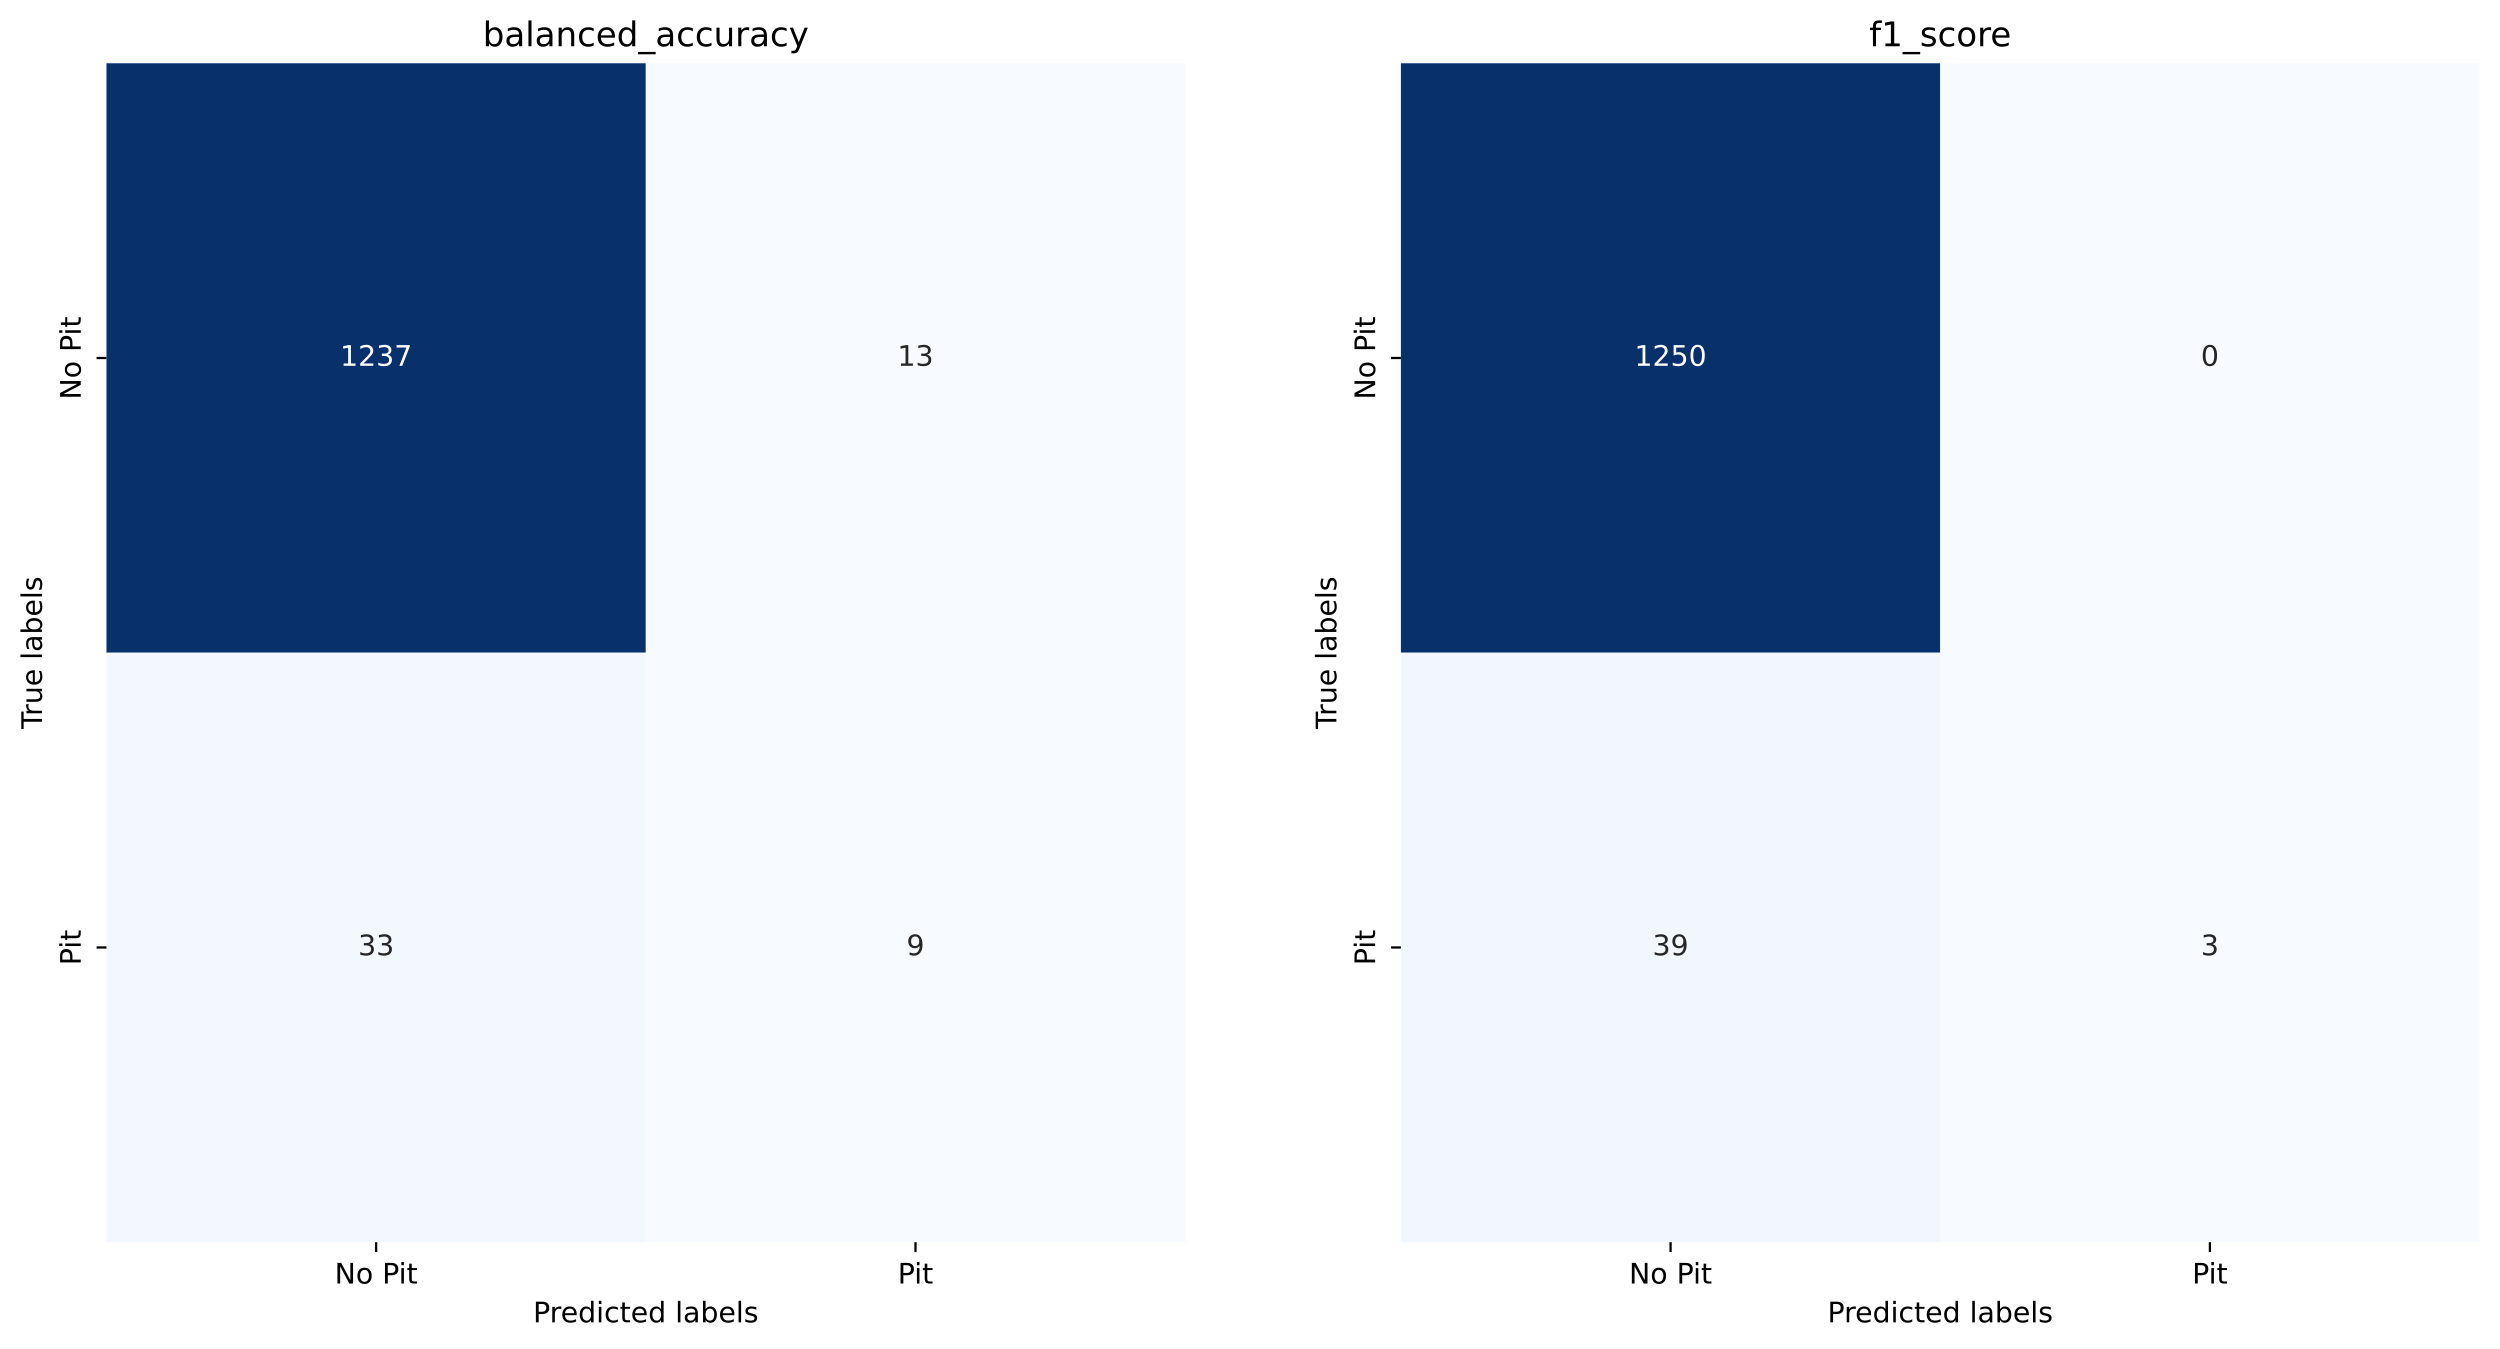
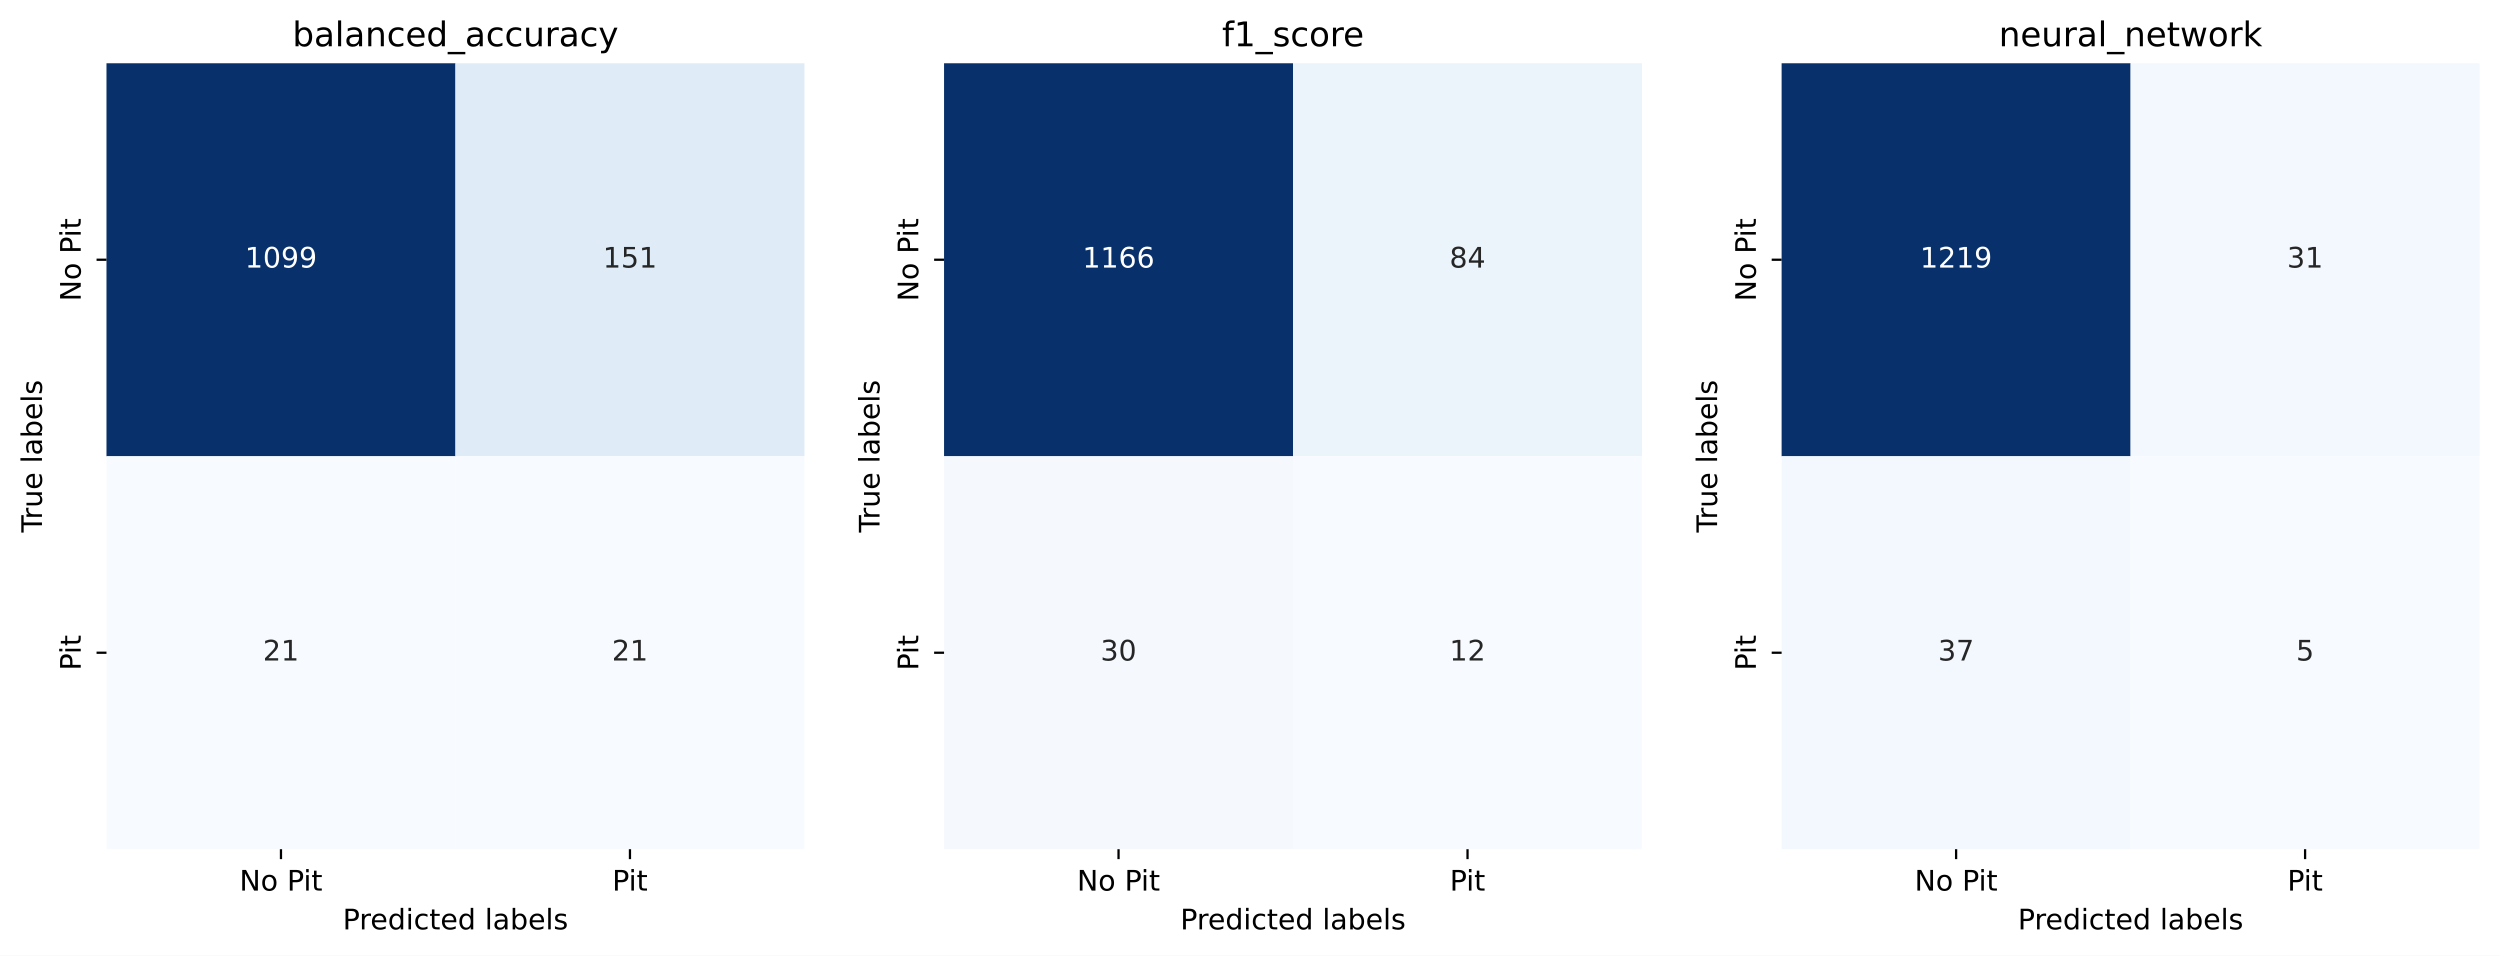
- <svg xmlns="http://www.w3.org/2000/svg" xmlns:xlink="http://www.w3.org/1999/xlink" width="881.756pt" height="475.674pt" viewBox="0 0 881.756 475.674" version="1.1">
+ <svg xmlns="http://www.w3.org/2000/svg" xmlns:xlink="http://www.w3.org/1999/xlink" width="881.756pt" height="337.074pt" viewBox="0 0 881.756 337.074" version="1.1">
  <defs>
    <style type="text/css">*{stroke-linejoin: round; stroke-linecap: butt}</style>
  </defs>
  <g id="figure_1">
    <g id="patch_1">
-       <path d="M 0 475.674  L 881.756 475.674  L 881.756 0  L 0 0  z " style="fill: #ffffff" />
+       <path d="M 0 337.074  L 881.756 337.074  L 881.756 0  L 0 0  z " style="fill: #ffffff" />
    </g>
    <g id="axes_1">
      <g id="patch_2">
-         <path d="M 37.556 438.118  L 418.011 438.118  L 418.011 22.318  L 37.556 22.318  z " style="fill: #ffffff" />
+         <path d="M 37.556 299.518  L 283.733 299.518  L 283.733 22.318  L 37.556 22.318  z " style="fill: #ffffff" />
      </g>
      <g id="QuadMesh_1">
-         <path d="M 37.556 22.318  L 227.784 22.318  L 227.784 230.218  L 37.556 230.218  L 37.556 22.318  " clip-path="url(#pa8cd48b2f2)" style="fill: #08306b" />
-         <path d="M 227.784 22.318  L 418.011 22.318  L 418.011 230.218  L 227.784 230.218  L 227.784 22.318  " clip-path="url(#pa8cd48b2f2)" style="fill: #f7fbff" />
-         <path d="M 37.556 230.218  L 227.784 230.218  L 227.784 438.118  L 37.556 438.118  L 37.556 230.218  " clip-path="url(#pa8cd48b2f2)" style="fill: #f3f8fe" />
-         <path d="M 227.784 230.218  L 418.011 230.218  L 418.011 438.118  L 227.784 438.118  L 227.784 230.218  " clip-path="url(#pa8cd48b2f2)" style="fill: #f7fbff" />
+         <path d="M 37.556 22.318  L 160.644 22.318  L 160.644 160.918  L 37.556 160.918  L 37.556 22.318  " clip-path="url(#pfea2809bea)" style="fill: #08306b" />
+         <path d="M 160.644 22.318  L 283.733 22.318  L 283.733 160.918  L 160.644 160.918  L 160.644 22.318  " clip-path="url(#pfea2809bea)" style="fill: #dfecf7" />
+         <path d="M 37.556 160.918  L 160.644 160.918  L 160.644 299.518  L 37.556 299.518  L 37.556 160.918  " clip-path="url(#pfea2809bea)" style="fill: #f7fbff" />
+         <path d="M 160.644 160.918  L 283.733 160.918  L 283.733 299.518  L 160.644 299.518  L 160.644 160.918  " clip-path="url(#pfea2809bea)" style="fill: #f7fbff" />
      </g>
      <g id="matplotlib.axis_1">
        <g id="xtick_1">
          <g id="line2d_1">
            <defs>
-               <path id="me706b88293" d="M 0 0  L 0 3.5  " style="stroke: #000000; stroke-width: 0.8" />
+               <path id="m3788f4a6a2" d="M 0 0  L 0 3.5  " style="stroke: #000000; stroke-width: 0.8" />
            </defs>
            <g>
-               <use xlink:href="#me706b88293" x="132.67" y="438.118" style="stroke: #000000; stroke-width: 0.8" />
+               <use xlink:href="#m3788f4a6a2" x="99.1" y="299.518" style="stroke: #000000; stroke-width: 0.8" />
            </g>
          </g>
          <g id="text_1">
-             <g transform="translate(118.0293 452.7166) scale(0.1 -0.1)">
+             <g transform="translate(84.45974 314.1166) scale(0.1 -0.1)">
              <defs>
                <path id="DejaVuSans-4e" d="M 628 4666  L 1478 4666  L 3547 763  L 3547 4666  L 4159 4666  L 4159 0  L 3309 0  L 1241 3903  L 1241 0  L 628 0  L 628 4666  z " transform="scale(0.015625)" />
                <path id="DejaVuSans-6f" d="M 1959 3097  Q 1497 3097 1228 2736  Q 959 2375 959 1747  Q 959 1119 1226 758  Q 1494 397 1959 397  Q 2419 397 2687 759  Q 2956 1122 2956 1747  Q 2956 2369 2687 2733  Q 2419 3097 1959 3097  z M 1959 3584  Q 2709 3584 3137 3096  Q 3566 2609 3566 1747  Q 3566 888 3137 398  Q 2709 -91 1959 -91  Q 1206 -91 779 398  Q 353 888 353 1747  Q 353 2609 779 3096  Q 1206 3584 1959 3584  z " transform="scale(0.015625)" />
                <path id="DejaVuSans-20" transform="scale(0.015625)" />
                <path id="DejaVuSans-50" d="M 1259 4147  L 1259 2394  L 2053 2394  Q 2494 2394 2734 2622  Q 2975 2850 2975 3272  Q 2975 3691 2734 3919  Q 2494 4147 2053 4147  L 1259 4147  z M 628 4666  L 2053 4666  Q 2838 4666 3239 4311  Q 3641 3956 3641 3272  Q 3641 2581 3239 2228  Q 2838 1875 2053 1875  L 1259 1875  L 1259 0  L 628 0  L 628 4666  z " transform="scale(0.015625)" />
                <path id="DejaVuSans-69" d="M 603 3500  L 1178 3500  L 1178 0  L 603 0  L 603 3500  z M 603 4863  L 1178 4863  L 1178 4134  L 603 4134  L 603 4863  z " transform="scale(0.015625)" />
                <path id="DejaVuSans-74" d="M 1172 4494  L 1172 3500  L 2356 3500  L 2356 3053  L 1172 3053  L 1172 1153  Q 1172 725 1289 603  Q 1406 481 1766 481  L 2356 481  L 2356 0  L 1766 0  Q 1100 0 847 248  Q 594 497 594 1153  L 594 3053  L 172 3053  L 172 3500  L 594 3500  L 594 4494  L 1172 4494  z " transform="scale(0.015625)" />
              </defs>
              <use xlink:href="#DejaVuSans-4e" />
              <use xlink:href="#DejaVuSans-6f" x="74.805" />
              <use xlink:href="#DejaVuSans-20" x="135.986" />
              <use xlink:href="#DejaVuSans-50" x="167.773" />
              <use xlink:href="#DejaVuSans-69" x="225.826" />
              <use xlink:href="#DejaVuSans-74" x="253.609" />
            </g>
          </g>
        </g>
        <g id="xtick_2">
          <g id="line2d_2">
            <g>
-               <use xlink:href="#me706b88293" x="322.897" y="438.118" style="stroke: #000000; stroke-width: 0.8" />
+               <use xlink:href="#m3788f4a6a2" x="222.189" y="299.518" style="stroke: #000000; stroke-width: 0.8" />
            </g>
          </g>
          <g id="text_2">
-             <g transform="translate(316.6456 452.7166) scale(0.1 -0.1)">
+             <g transform="translate(215.937 314.1166) scale(0.1 -0.1)">
              <use xlink:href="#DejaVuSans-50" />
              <use xlink:href="#DejaVuSans-69" x="58.053" />
              <use xlink:href="#DejaVuSans-74" x="85.836" />
            </g>
          </g>
        </g>
        <g id="text_3">
-           <g transform="translate(188.0265 466.3947) scale(0.1 -0.1)">
+           <g transform="translate(120.8875 327.7947) scale(0.1 -0.1)">
            <defs>
              <path id="DejaVuSans-72" d="M 2631 2963  Q 2534 3019 2420 3045  Q 2306 3072 2169 3072  Q 1681 3072 1420 2755  Q 1159 2438 1159 1844  L 1159 0  L 581 0  L 581 3500  L 1159 3500  L 1159 2956  Q 1341 3275 1631 3429  Q 1922 3584 2338 3584  Q 2397 3584 2469 3576  Q 2541 3569 2628 3553  L 2631 2963  z " transform="scale(0.015625)" />
              <path id="DejaVuSans-65" d="M 3597 1894  L 3597 1613  L 953 1613  Q 991 1019 1311 708  Q 1631 397 2203 397  Q 2534 397 2845 478  Q 3156 559 3463 722  L 3463 178  Q 3153 47 2828 -22  Q 2503 -91 2169 -91  Q 1331 -91 842 396  Q 353 884 353 1716  Q 353 2575 817 3079  Q 1281 3584 2069 3584  Q 2775 3584 3186 3129  Q 3597 2675 3597 1894  z M 3022 2063  Q 3016 2534 2758 2815  Q 2500 3097 2075 3097  Q 1594 3097 1305 2825  Q 1016 2553 972 2059  L 3022 2063  z " transform="scale(0.015625)" />
              <path id="DejaVuSans-64" d="M 2906 2969  L 2906 4863  L 3481 4863  L 3481 0  L 2906 0  L 2906 525  Q 2725 213 2448 61  Q 2172 -91 1784 -91  Q 1150 -91 751 415  Q 353 922 353 1747  Q 353 2572 751 3078  Q 1150 3584 1784 3584  Q 2172 3584 2448 3432  Q 2725 3281 2906 2969  z M 947 1747  Q 947 1113 1208 752  Q 1469 391 1925 391  Q 2381 391 2643 752  Q 2906 1113 2906 1747  Q 2906 2381 2643 2742  Q 2381 3103 1925 3103  Q 1469 3103 1208 2742  Q 947 2381 947 1747  z " transform="scale(0.015625)" />
              <path id="DejaVuSans-63" d="M 3122 3366  L 3122 2828  Q 2878 2963 2633 3030  Q 2388 3097 2138 3097  Q 1578 3097 1268 2742  Q 959 2388 959 1747  Q 959 1106 1268 751  Q 1578 397 2138 397  Q 2388 397 2633 464  Q 2878 531 3122 666  L 3122 134  Q 2881 22 2623 -34  Q 2366 -91 2075 -91  Q 1284 -91 818 406  Q 353 903 353 1747  Q 353 2603 823 3093  Q 1294 3584 2113 3584  Q 2378 3584 2631 3529  Q 2884 3475 3122 3366  z " transform="scale(0.015625)" />
              <path id="DejaVuSans-6c" d="M 603 4863  L 1178 4863  L 1178 0  L 603 0  L 603 4863  z " transform="scale(0.015625)" />
              <path id="DejaVuSans-61" d="M 2194 1759  Q 1497 1759 1228 1600  Q 959 1441 959 1056  Q 959 750 1161 570  Q 1363 391 1709 391  Q 2188 391 2477 730  Q 2766 1069 2766 1631  L 2766 1759  L 2194 1759  z M 3341 1997  L 3341 0  L 2766 0  L 2766 531  Q 2569 213 2275 61  Q 1981 -91 1556 -91  Q 1019 -91 701 211  Q 384 513 384 1019  Q 384 1609 779 1909  Q 1175 2209 1959 2209  L 2766 2209  L 2766 2266  Q 2766 2663 2505 2880  Q 2244 3097 1772 3097  Q 1472 3097 1187 3025  Q 903 2953 641 2809  L 641 3341  Q 956 3463 1253 3523  Q 1550 3584 1831 3584  Q 2591 3584 2966 3190  Q 3341 2797 3341 1997  z " transform="scale(0.015625)" />
              <path id="DejaVuSans-62" d="M 3116 1747  Q 3116 2381 2855 2742  Q 2594 3103 2138 3103  Q 1681 3103 1420 2742  Q 1159 2381 1159 1747  Q 1159 1113 1420 752  Q 1681 391 2138 391  Q 2594 391 2855 752  Q 3116 1113 3116 1747  z M 1159 2969  Q 1341 3281 1617 3432  Q 1894 3584 2278 3584  Q 2916 3584 3314 3078  Q 3713 2572 3713 1747  Q 3713 922 3314 415  Q 2916 -91 2278 -91  Q 1894 -91 1617 61  Q 1341 213 1159 525  L 1159 0  L 581 0  L 581 4863  L 1159 4863  L 1159 2969  z " transform="scale(0.015625)" />
              <path id="DejaVuSans-73" d="M 2834 3397  L 2834 2853  Q 2591 2978 2328 3040  Q 2066 3103 1784 3103  Q 1356 3103 1142 2972  Q 928 2841 928 2578  Q 928 2378 1081 2264  Q 1234 2150 1697 2047  L 1894 2003  Q 2506 1872 2764 1633  Q 3022 1394 3022 966  Q 3022 478 2636 193  Q 2250 -91 1575 -91  Q 1294 -91 989 -36  Q 684 19 347 128  L 347 722  Q 666 556 975 473  Q 1284 391 1588 391  Q 1994 391 2212 530  Q 2431 669 2431 922  Q 2431 1156 2273 1281  Q 2116 1406 1581 1522  L 1381 1569  Q 847 1681 609 1914  Q 372 2147 372 2553  Q 372 3047 722 3315  Q 1072 3584 1716 3584  Q 2034 3584 2315 3537  Q 2597 3491 2834 3397  z " transform="scale(0.015625)" />
            </defs>
            <use xlink:href="#DejaVuSans-50" />
            <use xlink:href="#DejaVuSans-72" x="58.553" />
            <use xlink:href="#DejaVuSans-65" x="97.416" />
            <use xlink:href="#DejaVuSans-64" x="158.939" />
            <use xlink:href="#DejaVuSans-69" x="222.416" />
            <use xlink:href="#DejaVuSans-63" x="250.199" />
            <use xlink:href="#DejaVuSans-74" x="305.18" />
            <use xlink:href="#DejaVuSans-65" x="344.389" />
            <use xlink:href="#DejaVuSans-64" x="405.912" />
            <use xlink:href="#DejaVuSans-20" x="469.389" />
            <use xlink:href="#DejaVuSans-6c" x="501.176" />
            <use xlink:href="#DejaVuSans-61" x="528.959" />
            <use xlink:href="#DejaVuSans-62" x="590.238" />
            <use xlink:href="#DejaVuSans-65" x="653.715" />
            <use xlink:href="#DejaVuSans-6c" x="715.238" />
            <use xlink:href="#DejaVuSans-73" x="743.021" />
          </g>
        </g>
      </g>
      <g id="matplotlib.axis_2">
        <g id="ytick_1">
          <g id="line2d_3">
            <defs>
-               <path id="mb0d863c0fb" d="M 0 0  L -3.5 0  " style="stroke: #000000; stroke-width: 0.8" />
+               <path id="m5870edde5a" d="M 0 0  L -3.5 0  " style="stroke: #000000; stroke-width: 0.8" />
            </defs>
            <g>
-               <use xlink:href="#mb0d863c0fb" x="37.556" y="126.268" style="stroke: #000000; stroke-width: 0.8" />
+               <use xlink:href="#m5870edde5a" x="37.556" y="91.618" style="stroke: #000000; stroke-width: 0.8" />
            </g>
          </g>
          <g id="text_4">
-             <g transform="translate(28.47656 140.9087) rotate(-90) scale(0.1 -0.1)">
+             <g transform="translate(28.47656 106.2588) rotate(-90) scale(0.1 -0.1)">
              <use xlink:href="#DejaVuSans-4e" />
              <use xlink:href="#DejaVuSans-6f" x="74.805" />
              <use xlink:href="#DejaVuSans-20" x="135.986" />
              <use xlink:href="#DejaVuSans-50" x="167.773" />
              <use xlink:href="#DejaVuSans-69" x="225.826" />
              <use xlink:href="#DejaVuSans-74" x="253.609" />
            </g>
          </g>
        </g>
        <g id="ytick_2">
          <g id="line2d_4">
            <g>
-               <use xlink:href="#mb0d863c0fb" x="37.556" y="334.168" style="stroke: #000000; stroke-width: 0.8" />
+               <use xlink:href="#m5870edde5a" x="37.556" y="230.218" style="stroke: #000000; stroke-width: 0.8" />
            </g>
          </g>
          <g id="text_5">
-             <g transform="translate(28.47656 340.4197) rotate(-90) scale(0.1 -0.1)">
+             <g transform="translate(28.47656 236.4697) rotate(-90) scale(0.1 -0.1)">
              <use xlink:href="#DejaVuSans-50" />
              <use xlink:href="#DejaVuSans-69" x="58.053" />
              <use xlink:href="#DejaVuSans-74" x="85.836" />
            </g>
          </g>
        </g>
        <g id="text_6">
-           <g transform="translate(14.79844 257.122) rotate(-90) scale(0.1 -0.1)">
+           <g transform="translate(14.79844 187.822) rotate(-90) scale(0.1 -0.1)">
            <defs>
              <path id="DejaVuSans-54" d="M -19 4666  L 3928 4666  L 3928 4134  L 2272 4134  L 2272 0  L 1638 0  L 1638 4134  L -19 4134  L -19 4666  z " transform="scale(0.015625)" />
              <path id="DejaVuSans-75" d="M 544 1381  L 544 3500  L 1119 3500  L 1119 1403  Q 1119 906 1312 657  Q 1506 409 1894 409  Q 2359 409 2629 706  Q 2900 1003 2900 1516  L 2900 3500  L 3475 3500  L 3475 0  L 2900 0  L 2900 538  Q 2691 219 2414 64  Q 2138 -91 1772 -91  Q 1169 -91 856 284  Q 544 659 544 1381  z M 1991 3584  L 1991 3584  z " transform="scale(0.015625)" />
            </defs>
            <use xlink:href="#DejaVuSans-54" />
            <use xlink:href="#DejaVuSans-72" x="46.334" />
            <use xlink:href="#DejaVuSans-75" x="87.447" />
            <use xlink:href="#DejaVuSans-65" x="150.826" />
            <use xlink:href="#DejaVuSans-20" x="212.35" />
            <use xlink:href="#DejaVuSans-6c" x="244.137" />
            <use xlink:href="#DejaVuSans-61" x="271.92" />
            <use xlink:href="#DejaVuSans-62" x="333.199" />
            <use xlink:href="#DejaVuSans-65" x="396.676" />
            <use xlink:href="#DejaVuSans-6c" x="458.199" />
            <use xlink:href="#DejaVuSans-73" x="485.982" />
          </g>
        </g>
      </g>
      <g id="text_7">
-         <g style="fill: #ffffff" transform="translate(119.9449 129.0275) scale(0.1 -0.1)">
+         <g style="fill: #ffffff" transform="translate(86.37537 94.3775) scale(0.1 -0.1)">
          <defs>
            <path id="DejaVuSans-31" d="M 794 531  L 1825 531  L 1825 4091  L 703 3866  L 703 4441  L 1819 4666  L 2450 4666  L 2450 531  L 3481 531  L 3481 0  L 794 0  L 794 531  z " transform="scale(0.015625)" />
+             <path id="DejaVuSans-30" d="M 2034 4250  Q 1547 4250 1301 3770  Q 1056 3291 1056 2328  Q 1056 1369 1301 889  Q 1547 409 2034 409  Q 2525 409 2770 889  Q 3016 1369 3016 2328  Q 3016 3291 2770 3770  Q 2525 4250 2034 4250  z M 2034 4750  Q 2819 4750 3233 4129  Q 3647 3509 3647 2328  Q 3647 1150 3233 529  Q 2819 -91 2034 -91  Q 1250 -91 836 529  Q 422 1150 422 2328  Q 422 3509 836 4129  Q 1250 4750 2034 4750  z " transform="scale(0.015625)" />
+             <path id="DejaVuSans-39" d="M 703 97  L 703 672  Q 941 559 1184 500  Q 1428 441 1663 441  Q 2288 441 2617 861  Q 2947 1281 2994 2138  Q 2813 1869 2534 1725  Q 2256 1581 1919 1581  Q 1219 1581 811 2004  Q 403 2428 403 3163  Q 403 3881 828 4315  Q 1253 4750 1959 4750  Q 2769 4750 3195 4129  Q 3622 3509 3622 2328  Q 3622 1225 3098 567  Q 2575 -91 1691 -91  Q 1453 -91 1209 -44  Q 966 3 703 97  z M 1959 2075  Q 2384 2075 2632 2365  Q 2881 2656 2881 3163  Q 2881 3666 2632 3958  Q 2384 4250 1959 4250  Q 1534 4250 1286 3958  Q 1038 3666 1038 3163  Q 1038 2656 1286 2365  Q 1534 2075 1959 2075  z " transform="scale(0.015625)" />
+           </defs>
+           <use xlink:href="#DejaVuSans-31" />
+           <use xlink:href="#DejaVuSans-30" x="63.623" />
+           <use xlink:href="#DejaVuSans-39" x="127.246" />
+           <use xlink:href="#DejaVuSans-39" x="190.869" />
+         </g>
+       </g>
+       <g id="text_8">
+         <g style="fill: #262626" transform="translate(212.6449 94.3775) scale(0.1 -0.1)">
+           <defs>
+             <path id="DejaVuSans-35" d="M 691 4666  L 3169 4666  L 3169 4134  L 1269 4134  L 1269 2991  Q 1406 3038 1543 3061  Q 1681 3084 1819 3084  Q 2600 3084 3056 2656  Q 3513 2228 3513 1497  Q 3513 744 3044 326  Q 2575 -91 1722 -91  Q 1428 -91 1123 -41  Q 819 9 494 109  L 494 744  Q 775 591 1075 516  Q 1375 441 1709 441  Q 2250 441 2565 725  Q 2881 1009 2881 1497  Q 2881 1984 2565 2268  Q 2250 2553 1709 2553  Q 1456 2553 1204 2497  Q 953 2441 691 2322  L 691 4666  z " transform="scale(0.015625)" />
+           </defs>
+           <use xlink:href="#DejaVuSans-31" />
+           <use xlink:href="#DejaVuSans-35" x="63.623" />
+           <use xlink:href="#DejaVuSans-31" x="127.246" />
+         </g>
+       </g>
+       <g id="text_9">
+         <g style="fill: #262626" transform="translate(92.73787 232.9775) scale(0.1 -0.1)">
+           <defs>
            <path id="DejaVuSans-32" d="M 1228 531  L 3431 531  L 3431 0  L 469 0  L 469 531  Q 828 903 1448 1529  Q 2069 2156 2228 2338  Q 2531 2678 2651 2914  Q 2772 3150 2772 3378  Q 2772 3750 2511 3984  Q 2250 4219 1831 4219  Q 1534 4219 1204 4116  Q 875 4013 500 3803  L 500 4441  Q 881 4594 1212 4672  Q 1544 4750 1819 4750  Q 2544 4750 2975 4387  Q 3406 4025 3406 3419  Q 3406 3131 3298 2873  Q 3191 2616 2906 2266  Q 2828 2175 2409 1742  Q 1991 1309 1228 531  z " transform="scale(0.015625)" />
-             <path id="DejaVuSans-33" d="M 2597 2516  Q 3050 2419 3304 2112  Q 3559 1806 3559 1356  Q 3559 666 3084 287  Q 2609 -91 1734 -91  Q 1441 -91 1130 -33  Q 819 25 488 141  L 488 750  Q 750 597 1062 519  Q 1375 441 1716 441  Q 2309 441 2620 675  Q 2931 909 2931 1356  Q 2931 1769 2642 2001  Q 2353 2234 1838 2234  L 1294 2234  L 1294 2753  L 1863 2753  Q 2328 2753 2575 2939  Q 2822 3125 2822 3475  Q 2822 3834 2567 4026  Q 2313 4219 1838 4219  Q 1578 4219 1281 4162  Q 984 4106 628 3988  L 628 4550  Q 988 4650 1302 4700  Q 1616 4750 1894 4750  Q 2613 4750 3031 4423  Q 3450 4097 3450 3541  Q 3450 3153 3228 2886  Q 3006 2619 2597 2516  z " transform="scale(0.015625)" />
-             <path id="DejaVuSans-37" d="M 525 4666  L 3525 4666  L 3525 4397  L 1831 0  L 1172 0  L 2766 4134  L 525 4134  L 525 4666  z " transform="scale(0.015625)" />
-           </defs>
-           <use xlink:href="#DejaVuSans-31" />
-           <use xlink:href="#DejaVuSans-32" x="63.623" />
-           <use xlink:href="#DejaVuSans-33" x="127.246" />
-           <use xlink:href="#DejaVuSans-37" x="190.869" />
-         </g>
-       </g>
-       <g id="text_8">
-         <g style="fill: #262626" transform="translate(316.5347 129.0275) scale(0.1 -0.1)">
-           <use xlink:href="#DejaVuSans-31" />
-           <use xlink:href="#DejaVuSans-33" x="63.623" />
-         </g>
-       </g>
-       <g id="text_9">
-         <g style="fill: #262626" transform="translate(126.3074 336.9275) scale(0.1 -0.1)">
-           <use xlink:href="#DejaVuSans-33" />
-           <use xlink:href="#DejaVuSans-33" x="63.623" />
+           </defs>
+           <use xlink:href="#DejaVuSans-32" />
+           <use xlink:href="#DejaVuSans-31" x="63.623" />
        </g>
      </g>
      <g id="text_10">
-         <g style="fill: #262626" transform="translate(319.7159 336.9275) scale(0.1 -0.1)">
-           <defs>
-             <path id="DejaVuSans-39" d="M 703 97  L 703 672  Q 941 559 1184 500  Q 1428 441 1663 441  Q 2288 441 2617 861  Q 2947 1281 2994 2138  Q 2813 1869 2534 1725  Q 2256 1581 1919 1581  Q 1219 1581 811 2004  Q 403 2428 403 3163  Q 403 3881 828 4315  Q 1253 4750 1959 4750  Q 2769 4750 3195 4129  Q 3622 3509 3622 2328  Q 3622 1225 3098 567  Q 2575 -91 1691 -91  Q 1453 -91 1209 -44  Q 966 3 703 97  z M 1959 2075  Q 2384 2075 2632 2365  Q 2881 2656 2881 3163  Q 2881 3666 2632 3958  Q 2384 4250 1959 4250  Q 1534 4250 1286 3958  Q 1038 3666 1038 3163  Q 1038 2656 1286 2365  Q 1534 2075 1959 2075  z " transform="scale(0.015625)" />
-           </defs>
-           <use xlink:href="#DejaVuSans-39" />
+         <g style="fill: #262626" transform="translate(215.8261 232.9775) scale(0.1 -0.1)">
+           <use xlink:href="#DejaVuSans-32" />
+           <use xlink:href="#DejaVuSans-31" x="63.623" />
        </g>
      </g>
      <g id="text_11">
-         <g transform="translate(170.2801 16.31812) scale(0.12 -0.12)">
+         <g transform="translate(103.141 16.31812) scale(0.12 -0.12)">
          <defs>
            <path id="DejaVuSans-6e" d="M 3513 2113  L 3513 0  L 2938 0  L 2938 2094  Q 2938 2591 2744 2837  Q 2550 3084 2163 3084  Q 1697 3084 1428 2787  Q 1159 2491 1159 1978  L 1159 0  L 581 0  L 581 3500  L 1159 3500  L 1159 2956  Q 1366 3272 1645 3428  Q 1925 3584 2291 3584  Q 2894 3584 3203 3211  Q 3513 2838 3513 2113  z " transform="scale(0.015625)" />
            <path id="DejaVuSans-5f" d="M 3263 -1063  L 3263 -1509  L -63 -1509  L -63 -1063  L 3263 -1063  z " transform="scale(0.015625)" />
            <path id="DejaVuSans-79" d="M 2059 -325  Q 1816 -950 1584 -1140  Q 1353 -1331 966 -1331  L 506 -1331  L 506 -850  L 844 -850  Q 1081 -850 1212 -737  Q 1344 -625 1503 -206  L 1606 56  L 191 3500  L 800 3500  L 1894 763  L 2988 3500  L 3597 3500  L 2059 -325  z " transform="scale(0.015625)" />
          </defs>
          <use xlink:href="#DejaVuSans-62" />
          <use xlink:href="#DejaVuSans-61" x="63.477" />
          <use xlink:href="#DejaVuSans-6c" x="124.756" />
          <use xlink:href="#DejaVuSans-61" x="152.539" />
          <use xlink:href="#DejaVuSans-6e" x="213.818" />
          <use xlink:href="#DejaVuSans-63" x="277.197" />
          <use xlink:href="#DejaVuSans-65" x="332.178" />
          <use xlink:href="#DejaVuSans-64" x="393.701" />
          <use xlink:href="#DejaVuSans-5f" x="457.178" />
          <use xlink:href="#DejaVuSans-61" x="507.178" />
          <use xlink:href="#DejaVuSans-63" x="568.457" />
          <use xlink:href="#DejaVuSans-63" x="623.438" />
          <use xlink:href="#DejaVuSans-75" x="678.418" />
          <use xlink:href="#DejaVuSans-72" x="741.797" />
          <use xlink:href="#DejaVuSans-61" x="782.91" />
          <use xlink:href="#DejaVuSans-63" x="844.189" />
          <use xlink:href="#DejaVuSans-79" x="899.17" />
        </g>
      </g>
    </g>
    <g id="axes_2">
      <g id="patch_3">
-         <path d="M 494.102 438.118  L 874.556 438.118  L 874.556 22.318  L 494.102 22.318  z " style="fill: #ffffff" />
+         <path d="M 332.968 299.518  L 579.144 299.518  L 579.144 22.318  L 332.968 22.318  z " style="fill: #ffffff" />
      </g>
      <g id="QuadMesh_2">
-         <path d="M 494.102 22.318  L 684.329 22.318  L 684.329 230.218  L 494.102 230.218  L 494.102 22.318  " clip-path="url(#pa86a64bea4)" style="fill: #08306b" />
-         <path d="M 684.329 22.318  L 874.556 22.318  L 874.556 230.218  L 684.329 230.218  L 684.329 22.318  " clip-path="url(#pa86a64bea4)" style="fill: #f7fbff" />
-         <path d="M 494.102 230.218  L 684.329 230.218  L 684.329 438.118  L 494.102 438.118  L 494.102 230.218  " clip-path="url(#pa86a64bea4)" style="fill: #f2f7fd" />
-         <path d="M 684.329 230.218  L 874.556 230.218  L 874.556 438.118  L 684.329 438.118  L 684.329 230.218  " clip-path="url(#pa86a64bea4)" style="fill: #f7fbff" />
+         <path d="M 332.968 22.318  L 456.056 22.318  L 456.056 160.918  L 332.968 160.918  L 332.968 22.318  " clip-path="url(#pf0c51bc977)" style="fill: #08306b" />
+         <path d="M 456.056 22.318  L 579.144 22.318  L 579.144 160.918  L 456.056 160.918  L 456.056 22.318  " clip-path="url(#pf0c51bc977)" style="fill: #ebf3fb" />
+         <path d="M 332.968 160.918  L 456.056 160.918  L 456.056 299.518  L 332.968 299.518  L 332.968 160.918  " clip-path="url(#pf0c51bc977)" style="fill: #f5f9fe" />
+         <path d="M 456.056 160.918  L 579.144 160.918  L 579.144 299.518  L 456.056 299.518  L 456.056 160.918  " clip-path="url(#pf0c51bc977)" style="fill: #f7fbff" />
      </g>
      <g id="matplotlib.axis_3">
        <g id="xtick_3">
          <g id="line2d_5">
            <g>
-               <use xlink:href="#me706b88293" x="589.215" y="438.118" style="stroke: #000000; stroke-width: 0.8" />
+               <use xlink:href="#m3788f4a6a2" x="394.512" y="299.518" style="stroke: #000000; stroke-width: 0.8" />
            </g>
          </g>
          <g id="text_12">
-             <g transform="translate(574.5747 452.7166) scale(0.1 -0.1)">
+             <g transform="translate(379.8715 314.1166) scale(0.1 -0.1)">
              <use xlink:href="#DejaVuSans-4e" />
              <use xlink:href="#DejaVuSans-6f" x="74.805" />
              <use xlink:href="#DejaVuSans-20" x="135.986" />
              <use xlink:href="#DejaVuSans-50" x="167.773" />
              <use xlink:href="#DejaVuSans-69" x="225.826" />
              <use xlink:href="#DejaVuSans-74" x="253.609" />
            </g>
          </g>
        </g>
        <g id="xtick_4">
          <g id="line2d_6">
            <g>
-               <use xlink:href="#me706b88293" x="779.443" y="438.118" style="stroke: #000000; stroke-width: 0.8" />
+               <use xlink:href="#m3788f4a6a2" x="517.6" y="299.518" style="stroke: #000000; stroke-width: 0.8" />
            </g>
          </g>
          <g id="text_13">
-             <g transform="translate(773.1911 452.7166) scale(0.1 -0.1)">
+             <g transform="translate(511.3488 314.1166) scale(0.1 -0.1)">
              <use xlink:href="#DejaVuSans-50" />
              <use xlink:href="#DejaVuSans-69" x="58.053" />
              <use xlink:href="#DejaVuSans-74" x="85.836" />
            </g>
          </g>
        </g>
        <g id="text_14">
-           <g transform="translate(644.5719 466.3947) scale(0.1 -0.1)">
+           <g transform="translate(416.2992 327.7947) scale(0.1 -0.1)">
            <use xlink:href="#DejaVuSans-50" />
            <use xlink:href="#DejaVuSans-72" x="58.553" />
            <use xlink:href="#DejaVuSans-65" x="97.416" />
            <use xlink:href="#DejaVuSans-64" x="158.939" />
            <use xlink:href="#DejaVuSans-69" x="222.416" />
            <use xlink:href="#DejaVuSans-63" x="250.199" />
            <use xlink:href="#DejaVuSans-74" x="305.18" />
            <use xlink:href="#DejaVuSans-65" x="344.389" />
            <use xlink:href="#DejaVuSans-64" x="405.912" />
            <use xlink:href="#DejaVuSans-20" x="469.389" />
            <use xlink:href="#DejaVuSans-6c" x="501.176" />
            <use xlink:href="#DejaVuSans-61" x="528.959" />
            <use xlink:href="#DejaVuSans-62" x="590.238" />
            <use xlink:href="#DejaVuSans-65" x="653.715" />
            <use xlink:href="#DejaVuSans-6c" x="715.238" />
            <use xlink:href="#DejaVuSans-73" x="743.021" />
          </g>
        </g>
      </g>
      <g id="matplotlib.axis_4">
        <g id="ytick_3">
          <g id="line2d_7">
            <g>
-               <use xlink:href="#mb0d863c0fb" x="494.102" y="126.268" style="stroke: #000000; stroke-width: 0.8" />
+               <use xlink:href="#m5870edde5a" x="332.968" y="91.618" style="stroke: #000000; stroke-width: 0.8" />
            </g>
          </g>
          <g id="text_15">
-             <g transform="translate(485.022 140.9087) rotate(-90) scale(0.1 -0.1)">
+             <g transform="translate(323.8883 106.2588) rotate(-90) scale(0.1 -0.1)">
              <use xlink:href="#DejaVuSans-4e" />
              <use xlink:href="#DejaVuSans-6f" x="74.805" />
              <use xlink:href="#DejaVuSans-20" x="135.986" />
              <use xlink:href="#DejaVuSans-50" x="167.773" />
              <use xlink:href="#DejaVuSans-69" x="225.826" />
              <use xlink:href="#DejaVuSans-74" x="253.609" />
            </g>
          </g>
        </g>
        <g id="ytick_4">
          <g id="line2d_8">
            <g>
-               <use xlink:href="#mb0d863c0fb" x="494.102" y="334.168" style="stroke: #000000; stroke-width: 0.8" />
+               <use xlink:href="#m5870edde5a" x="332.968" y="230.218" style="stroke: #000000; stroke-width: 0.8" />
            </g>
          </g>
          <g id="text_16">
-             <g transform="translate(485.022 340.4197) rotate(-90) scale(0.1 -0.1)">
+             <g transform="translate(323.8883 236.4697) rotate(-90) scale(0.1 -0.1)">
              <use xlink:href="#DejaVuSans-50" />
              <use xlink:href="#DejaVuSans-69" x="58.053" />
              <use xlink:href="#DejaVuSans-74" x="85.836" />
            </g>
          </g>
        </g>
        <g id="text_17">
-           <g transform="translate(471.3439 257.122) rotate(-90) scale(0.1 -0.1)">
+           <g transform="translate(310.2102 187.822) rotate(-90) scale(0.1 -0.1)">
            <use xlink:href="#DejaVuSans-54" />
            <use xlink:href="#DejaVuSans-72" x="46.334" />
            <use xlink:href="#DejaVuSans-75" x="87.447" />
            <use xlink:href="#DejaVuSans-65" x="150.826" />
            <use xlink:href="#DejaVuSans-20" x="212.35" />
            <use xlink:href="#DejaVuSans-6c" x="244.137" />
            <use xlink:href="#DejaVuSans-61" x="271.92" />
            <use xlink:href="#DejaVuSans-62" x="333.199" />
            <use xlink:href="#DejaVuSans-65" x="396.676" />
            <use xlink:href="#DejaVuSans-6c" x="458.199" />
            <use xlink:href="#DejaVuSans-73" x="485.982" />
          </g>
        </g>
      </g>
      <g id="text_18">
-         <g style="fill: #ffffff" transform="translate(576.4903 129.0275) scale(0.1 -0.1)">
-           <defs>
-             <path id="DejaVuSans-35" d="M 691 4666  L 3169 4666  L 3169 4134  L 1269 4134  L 1269 2991  Q 1406 3038 1543 3061  Q 1681 3084 1819 3084  Q 2600 3084 3056 2656  Q 3513 2228 3513 1497  Q 3513 744 3044 326  Q 2575 -91 1722 -91  Q 1428 -91 1123 -41  Q 819 9 494 109  L 494 744  Q 775 591 1075 516  Q 1375 441 1709 441  Q 2250 441 2565 725  Q 2881 1009 2881 1497  Q 2881 1984 2565 2268  Q 2250 2553 1709 2553  Q 1456 2553 1204 2497  Q 953 2441 691 2322  L 691 4666  z " transform="scale(0.015625)" />
-             <path id="DejaVuSans-30" d="M 2034 4250  Q 1547 4250 1301 3770  Q 1056 3291 1056 2328  Q 1056 1369 1301 889  Q 1547 409 2034 409  Q 2525 409 2770 889  Q 3016 1369 3016 2328  Q 3016 3291 2770 3770  Q 2525 4250 2034 4250  z M 2034 4750  Q 2819 4750 3233 4129  Q 3647 3509 3647 2328  Q 3647 1150 3233 529  Q 2819 -91 2034 -91  Q 1250 -91 836 529  Q 422 1150 422 2328  Q 422 3509 836 4129  Q 1250 4750 2034 4750  z " transform="scale(0.015625)" />
-           </defs>
+         <g style="fill: #ffffff" transform="translate(381.7871 94.3775) scale(0.1 -0.1)">
+           <defs>
+             <path id="DejaVuSans-36" d="M 2113 2584  Q 1688 2584 1439 2293  Q 1191 2003 1191 1497  Q 1191 994 1439 701  Q 1688 409 2113 409  Q 2538 409 2786 701  Q 3034 994 3034 1497  Q 3034 2003 2786 2293  Q 2538 2584 2113 2584  z M 3366 4563  L 3366 3988  Q 3128 4100 2886 4159  Q 2644 4219 2406 4219  Q 1781 4219 1451 3797  Q 1122 3375 1075 2522  Q 1259 2794 1537 2939  Q 1816 3084 2150 3084  Q 2853 3084 3261 2657  Q 3669 2231 3669 1497  Q 3669 778 3244 343  Q 2819 -91 2113 -91  Q 1303 -91 875 529  Q 447 1150 447 2328  Q 447 3434 972 4092  Q 1497 4750 2381 4750  Q 2619 4750 2861 4703  Q 3103 4656 3366 4563  z " transform="scale(0.015625)" />
+           </defs>
+           <use xlink:href="#DejaVuSans-31" />
+           <use xlink:href="#DejaVuSans-31" x="63.623" />
+           <use xlink:href="#DejaVuSans-36" x="127.246" />
+           <use xlink:href="#DejaVuSans-36" x="190.869" />
+         </g>
+       </g>
+       <g id="text_19">
+         <g style="fill: #262626" transform="translate(511.2379 94.3775) scale(0.1 -0.1)">
+           <defs>
+             <path id="DejaVuSans-38" d="M 2034 2216  Q 1584 2216 1326 1975  Q 1069 1734 1069 1313  Q 1069 891 1326 650  Q 1584 409 2034 409  Q 2484 409 2743 651  Q 3003 894 3003 1313  Q 3003 1734 2745 1975  Q 2488 2216 2034 2216  z M 1403 2484  Q 997 2584 770 2862  Q 544 3141 544 3541  Q 544 4100 942 4425  Q 1341 4750 2034 4750  Q 2731 4750 3128 4425  Q 3525 4100 3525 3541  Q 3525 3141 3298 2862  Q 3072 2584 2669 2484  Q 3125 2378 3379 2068  Q 3634 1759 3634 1313  Q 3634 634 3220 271  Q 2806 -91 2034 -91  Q 1263 -91 848 271  Q 434 634 434 1313  Q 434 1759 690 2068  Q 947 2378 1403 2484  z M 1172 3481  Q 1172 3119 1398 2916  Q 1625 2713 2034 2713  Q 2441 2713 2670 2916  Q 2900 3119 2900 3481  Q 2900 3844 2670 4047  Q 2441 4250 2034 4250  Q 1625 4250 1398 4047  Q 1172 3844 1172 3481  z " transform="scale(0.015625)" />
+             <path id="DejaVuSans-34" d="M 2419 4116  L 825 1625  L 2419 1625  L 2419 4116  z M 2253 4666  L 3047 4666  L 3047 1625  L 3713 1625  L 3713 1100  L 3047 1100  L 3047 0  L 2419 0  L 2419 1100  L 313 1100  L 313 1709  L 2253 4666  z " transform="scale(0.015625)" />
+           </defs>
+           <use xlink:href="#DejaVuSans-38" />
+           <use xlink:href="#DejaVuSans-34" x="63.623" />
+         </g>
+       </g>
+       <g id="text_20">
+         <g style="fill: #262626" transform="translate(388.1496 232.9775) scale(0.1 -0.1)">
+           <defs>
+             <path id="DejaVuSans-33" d="M 2597 2516  Q 3050 2419 3304 2112  Q 3559 1806 3559 1356  Q 3559 666 3084 287  Q 2609 -91 1734 -91  Q 1441 -91 1130 -33  Q 819 25 488 141  L 488 750  Q 750 597 1062 519  Q 1375 441 1716 441  Q 2309 441 2620 675  Q 2931 909 2931 1356  Q 2931 1769 2642 2001  Q 2353 2234 1838 2234  L 1294 2234  L 1294 2753  L 1863 2753  Q 2328 2753 2575 2939  Q 2822 3125 2822 3475  Q 2822 3834 2567 4026  Q 2313 4219 1838 4219  Q 1578 4219 1281 4162  Q 984 4106 628 3988  L 628 4550  Q 988 4650 1302 4700  Q 1616 4750 1894 4750  Q 2613 4750 3031 4423  Q 3450 4097 3450 3541  Q 3450 3153 3228 2886  Q 3006 2619 2597 2516  z " transform="scale(0.015625)" />
+           </defs>
+           <use xlink:href="#DejaVuSans-33" />
+           <use xlink:href="#DejaVuSans-30" x="63.623" />
+         </g>
+       </g>
+       <g id="text_21">
+         <g style="fill: #262626" transform="translate(511.2379 232.9775) scale(0.1 -0.1)">
          <use xlink:href="#DejaVuSans-31" />
          <use xlink:href="#DejaVuSans-32" x="63.623" />
-           <use xlink:href="#DejaVuSans-35" x="127.246" />
-           <use xlink:href="#DejaVuSans-30" x="190.869" />
-         </g>
-       </g>
-       <g id="text_19">
-         <g style="fill: #262626" transform="translate(776.2614 129.0275) scale(0.1 -0.1)">
-           <use xlink:href="#DejaVuSans-30" />
-         </g>
-       </g>
-       <g id="text_20">
-         <g style="fill: #262626" transform="translate(582.8528 336.9275) scale(0.1 -0.1)">
-           <use xlink:href="#DejaVuSans-33" />
-           <use xlink:href="#DejaVuSans-39" x="63.623" />
-         </g>
-       </g>
-       <g id="text_21">
-         <g style="fill: #262626" transform="translate(776.2614 336.9275) scale(0.1 -0.1)">
-           <use xlink:href="#DejaVuSans-33" />
        </g>
      </g>
      <g id="text_22">
-         <g transform="translate(659.2799 16.31812) scale(0.12 -0.12)">
+         <g transform="translate(431.0072 16.31812) scale(0.12 -0.12)">
          <defs>
            <path id="DejaVuSans-66" d="M 2375 4863  L 2375 4384  L 1825 4384  Q 1516 4384 1395 4259  Q 1275 4134 1275 3809  L 1275 3500  L 2222 3500  L 2222 3053  L 1275 3053  L 1275 0  L 697 0  L 697 3053  L 147 3053  L 147 3500  L 697 3500  L 697 3744  Q 697 4328 969 4595  Q 1241 4863 1831 4863  L 2375 4863  z " transform="scale(0.015625)" />
          </defs>
          <use xlink:href="#DejaVuSans-66" />
          <use xlink:href="#DejaVuSans-31" x="35.205" />
          <use xlink:href="#DejaVuSans-5f" x="98.828" />
          <use xlink:href="#DejaVuSans-73" x="148.828" />
          <use xlink:href="#DejaVuSans-63" x="200.928" />
          <use xlink:href="#DejaVuSans-6f" x="255.908" />
          <use xlink:href="#DejaVuSans-72" x="317.09" />
          <use xlink:href="#DejaVuSans-65" x="355.953" />
        </g>
      </g>
    </g>
+     <g id="axes_3">
+       <g id="patch_4">
+         <path d="M 628.38 299.518  L 874.556 299.518  L 874.556 22.318  L 628.38 22.318  z " style="fill: #ffffff" />
+       </g>
+       <g id="QuadMesh_3">
+         <path d="M 628.38 22.318  L 751.468 22.318  L 751.468 160.918  L 628.38 160.918  L 628.38 22.318  " clip-path="url(#pb89e9cdac8)" style="fill: #08306b" />
+         <path d="M 751.468 22.318  L 874.556 22.318  L 874.556 160.918  L 751.468 160.918  L 751.468 22.318  " clip-path="url(#pb89e9cdac8)" style="fill: #f3f8fe" />
+         <path d="M 628.38 160.918  L 751.468 160.918  L 751.468 299.518  L 628.38 299.518  L 628.38 160.918  " clip-path="url(#pb89e9cdac8)" style="fill: #f2f8fd" />
+         <path d="M 751.468 160.918  L 874.556 160.918  L 874.556 299.518  L 751.468 299.518  L 751.468 160.918  " clip-path="url(#pb89e9cdac8)" style="fill: #f7fbff" />
+       </g>
+       <g id="matplotlib.axis_5">
+         <g id="xtick_5">
+           <g id="line2d_9">
+             <g>
+               <use xlink:href="#m3788f4a6a2" x="689.924" y="299.518" style="stroke: #000000; stroke-width: 0.8" />
+             </g>
+           </g>
+           <g id="text_23">
+             <g transform="translate(675.2833 314.1166) scale(0.1 -0.1)">
+               <use xlink:href="#DejaVuSans-4e" />
+               <use xlink:href="#DejaVuSans-6f" x="74.805" />
+               <use xlink:href="#DejaVuSans-20" x="135.986" />
+               <use xlink:href="#DejaVuSans-50" x="167.773" />
+               <use xlink:href="#DejaVuSans-69" x="225.826" />
+               <use xlink:href="#DejaVuSans-74" x="253.609" />
+             </g>
+           </g>
+         </g>
+         <g id="xtick_6">
+           <g id="line2d_10">
+             <g>
+               <use xlink:href="#m3788f4a6a2" x="813.012" y="299.518" style="stroke: #000000; stroke-width: 0.8" />
+             </g>
+           </g>
+           <g id="text_24">
+             <g transform="translate(806.7606 314.1166) scale(0.1 -0.1)">
+               <use xlink:href="#DejaVuSans-50" />
+               <use xlink:href="#DejaVuSans-69" x="58.053" />
+               <use xlink:href="#DejaVuSans-74" x="85.836" />
+             </g>
+           </g>
+         </g>
+         <g id="text_25">
+           <g transform="translate(711.711 327.7947) scale(0.1 -0.1)">
+             <use xlink:href="#DejaVuSans-50" />
+             <use xlink:href="#DejaVuSans-72" x="58.553" />
+             <use xlink:href="#DejaVuSans-65" x="97.416" />
+             <use xlink:href="#DejaVuSans-64" x="158.939" />
+             <use xlink:href="#DejaVuSans-69" x="222.416" />
+             <use xlink:href="#DejaVuSans-63" x="250.199" />
+             <use xlink:href="#DejaVuSans-74" x="305.18" />
+             <use xlink:href="#DejaVuSans-65" x="344.389" />
+             <use xlink:href="#DejaVuSans-64" x="405.912" />
+             <use xlink:href="#DejaVuSans-20" x="469.389" />
+             <use xlink:href="#DejaVuSans-6c" x="501.176" />
+             <use xlink:href="#DejaVuSans-61" x="528.959" />
+             <use xlink:href="#DejaVuSans-62" x="590.238" />
+             <use xlink:href="#DejaVuSans-65" x="653.715" />
+             <use xlink:href="#DejaVuSans-6c" x="715.238" />
+             <use xlink:href="#DejaVuSans-73" x="743.021" />
+           </g>
+         </g>
+       </g>
+       <g id="matplotlib.axis_6">
+         <g id="ytick_5">
+           <g id="line2d_11">
+             <g>
+               <use xlink:href="#m5870edde5a" x="628.38" y="91.618" style="stroke: #000000; stroke-width: 0.8" />
+             </g>
+           </g>
+           <g id="text_26">
+             <g transform="translate(619.3001 106.2588) rotate(-90) scale(0.1 -0.1)">
+               <use xlink:href="#DejaVuSans-4e" />
+               <use xlink:href="#DejaVuSans-6f" x="74.805" />
+               <use xlink:href="#DejaVuSans-20" x="135.986" />
+               <use xlink:href="#DejaVuSans-50" x="167.773" />
+               <use xlink:href="#DejaVuSans-69" x="225.826" />
+               <use xlink:href="#DejaVuSans-74" x="253.609" />
+             </g>
+           </g>
+         </g>
+         <g id="ytick_6">
+           <g id="line2d_12">
+             <g>
+               <use xlink:href="#m5870edde5a" x="628.38" y="230.218" style="stroke: #000000; stroke-width: 0.8" />
+             </g>
+           </g>
+           <g id="text_27">
+             <g transform="translate(619.3001 236.4697) rotate(-90) scale(0.1 -0.1)">
+               <use xlink:href="#DejaVuSans-50" />
+               <use xlink:href="#DejaVuSans-69" x="58.053" />
+               <use xlink:href="#DejaVuSans-74" x="85.836" />
+             </g>
+           </g>
+         </g>
+         <g id="text_28">
+           <g transform="translate(605.622 187.822) rotate(-90) scale(0.1 -0.1)">
+             <use xlink:href="#DejaVuSans-54" />
+             <use xlink:href="#DejaVuSans-72" x="46.334" />
+             <use xlink:href="#DejaVuSans-75" x="87.447" />
+             <use xlink:href="#DejaVuSans-65" x="150.826" />
+             <use xlink:href="#DejaVuSans-20" x="212.35" />
+             <use xlink:href="#DejaVuSans-6c" x="244.137" />
+             <use xlink:href="#DejaVuSans-61" x="271.92" />
+             <use xlink:href="#DejaVuSans-62" x="333.199" />
+             <use xlink:href="#DejaVuSans-65" x="396.676" />
+             <use xlink:href="#DejaVuSans-6c" x="458.199" />
+             <use xlink:href="#DejaVuSans-73" x="485.982" />
+           </g>
+         </g>
+       </g>
+       <g id="text_29">
+         <g style="fill: #ffffff" transform="translate(677.1989 94.3775) scale(0.1 -0.1)">
+           <use xlink:href="#DejaVuSans-31" />
+           <use xlink:href="#DejaVuSans-32" x="63.623" />
+           <use xlink:href="#DejaVuSans-31" x="127.246" />
+           <use xlink:href="#DejaVuSans-39" x="190.869" />
+         </g>
+       </g>
+       <g id="text_30">
+         <g style="fill: #262626" transform="translate(806.6496 94.3775) scale(0.1 -0.1)">
+           <use xlink:href="#DejaVuSans-33" />
+           <use xlink:href="#DejaVuSans-31" x="63.623" />
+         </g>
+       </g>
+       <g id="text_31">
+         <g style="fill: #262626" transform="translate(683.5614 232.9775) scale(0.1 -0.1)">
+           <defs>
+             <path id="DejaVuSans-37" d="M 525 4666  L 3525 4666  L 3525 4397  L 1831 0  L 1172 0  L 2766 4134  L 525 4134  L 525 4666  z " transform="scale(0.015625)" />
+           </defs>
+           <use xlink:href="#DejaVuSans-33" />
+           <use xlink:href="#DejaVuSans-37" x="63.623" />
+         </g>
+       </g>
+       <g id="text_32">
+         <g style="fill: #262626" transform="translate(809.8309 232.9775) scale(0.1 -0.1)">
+           <use xlink:href="#DejaVuSans-35" />
+         </g>
+       </g>
+       <g id="text_33">
+         <g transform="translate(704.9952 16.31812) scale(0.12 -0.12)">
+           <defs>
+             <path id="DejaVuSans-77" d="M 269 3500  L 844 3500  L 1563 769  L 2278 3500  L 2956 3500  L 3675 769  L 4391 3500  L 4966 3500  L 4050 0  L 3372 0  L 2619 2869  L 1863 0  L 1184 0  L 269 3500  z " transform="scale(0.015625)" />
+             <path id="DejaVuSans-6b" d="M 581 4863  L 1159 4863  L 1159 1991  L 2875 3500  L 3609 3500  L 1753 1863  L 3688 0  L 2938 0  L 1159 1709  L 1159 0  L 581 0  L 581 4863  z " transform="scale(0.015625)" />
+           </defs>
+           <use xlink:href="#DejaVuSans-6e" />
+           <use xlink:href="#DejaVuSans-65" x="63.379" />
+           <use xlink:href="#DejaVuSans-75" x="124.902" />
+           <use xlink:href="#DejaVuSans-72" x="188.281" />
+           <use xlink:href="#DejaVuSans-61" x="229.395" />
+           <use xlink:href="#DejaVuSans-6c" x="290.674" />
+           <use xlink:href="#DejaVuSans-5f" x="318.457" />
+           <use xlink:href="#DejaVuSans-6e" x="368.457" />
+           <use xlink:href="#DejaVuSans-65" x="431.836" />
+           <use xlink:href="#DejaVuSans-74" x="493.359" />
+           <use xlink:href="#DejaVuSans-77" x="532.568" />
+           <use xlink:href="#DejaVuSans-6f" x="614.355" />
+           <use xlink:href="#DejaVuSans-72" x="675.537" />
+           <use xlink:href="#DejaVuSans-6b" x="716.65" />
+         </g>
+       </g>
+     </g>
  </g>
  <defs>
-     <clipPath id="pa8cd48b2f2">
-       <rect x="37.556" y="22.318" width="380.455" height="415.8" />
+     <clipPath id="pfea2809bea">
+       <rect x="37.556" y="22.318" width="246.176" height="277.2" />
    </clipPath>
-     <clipPath id="pa86a64bea4">
-       <rect x="494.102" y="22.318" width="380.455" height="415.8" />
+     <clipPath id="pf0c51bc977">
+       <rect x="332.968" y="22.318" width="246.176" height="277.2" />
+     </clipPath>
+     <clipPath id="pb89e9cdac8">
+       <rect x="628.38" y="22.318" width="246.176" height="277.2" />
    </clipPath>
  </defs>
</svg>
